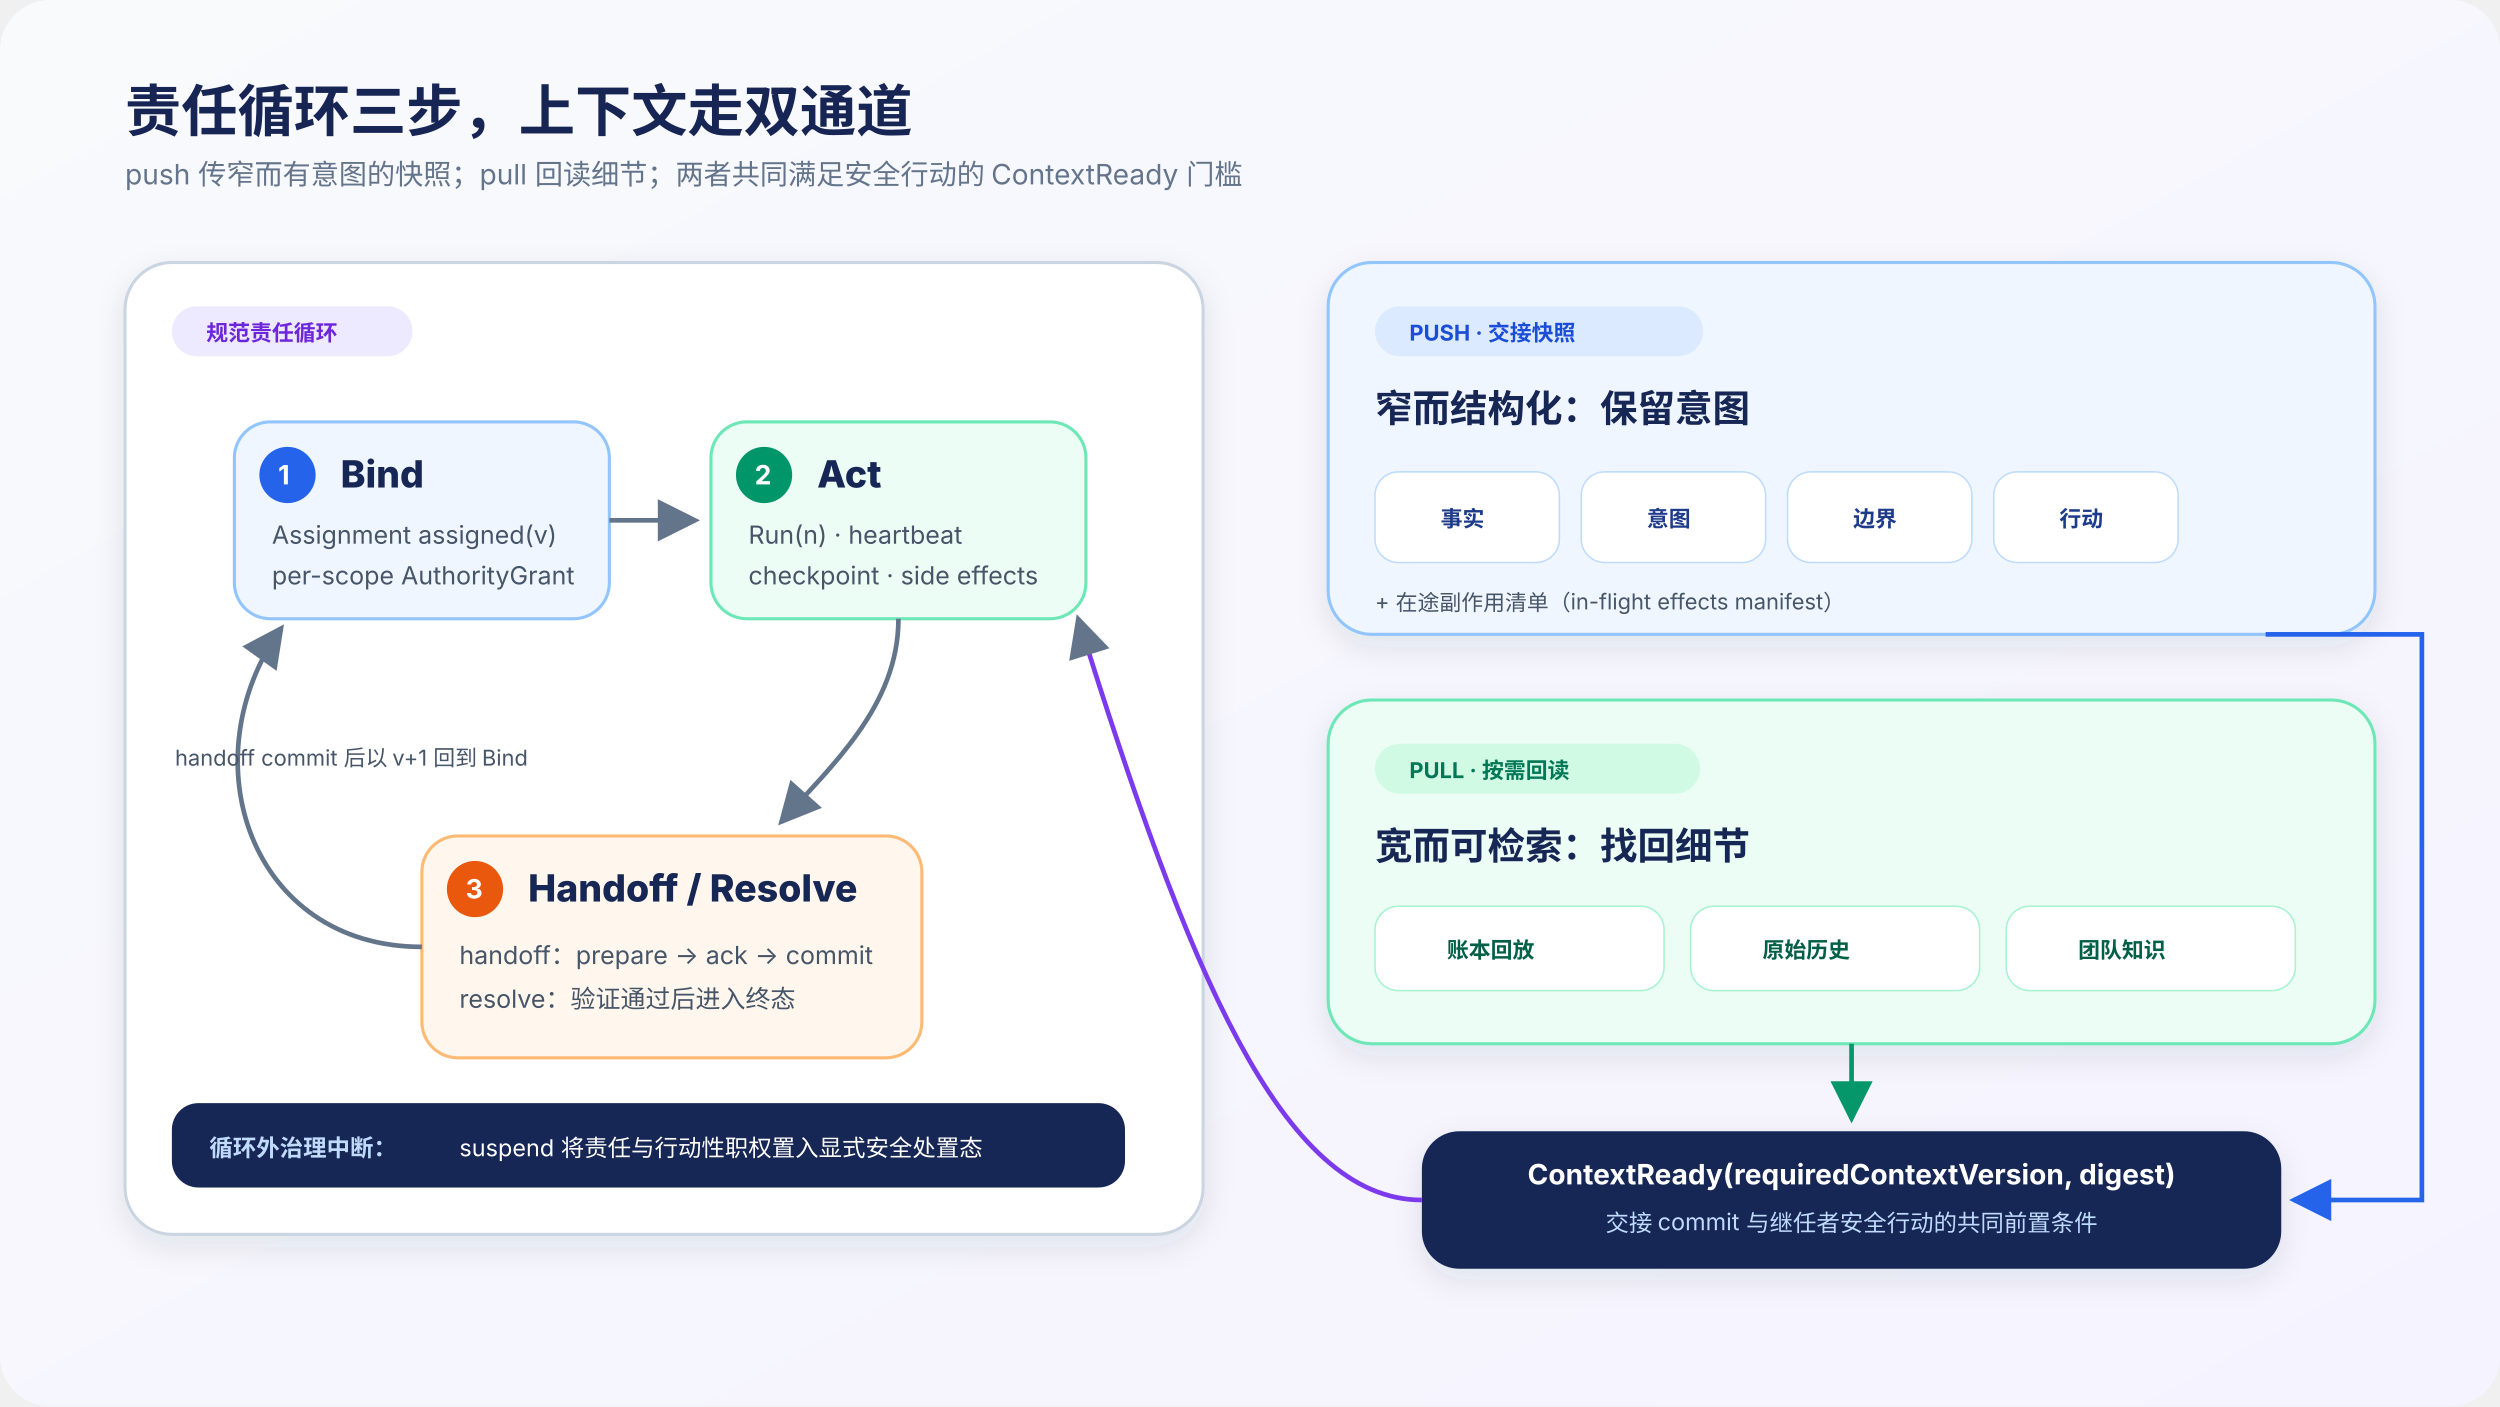
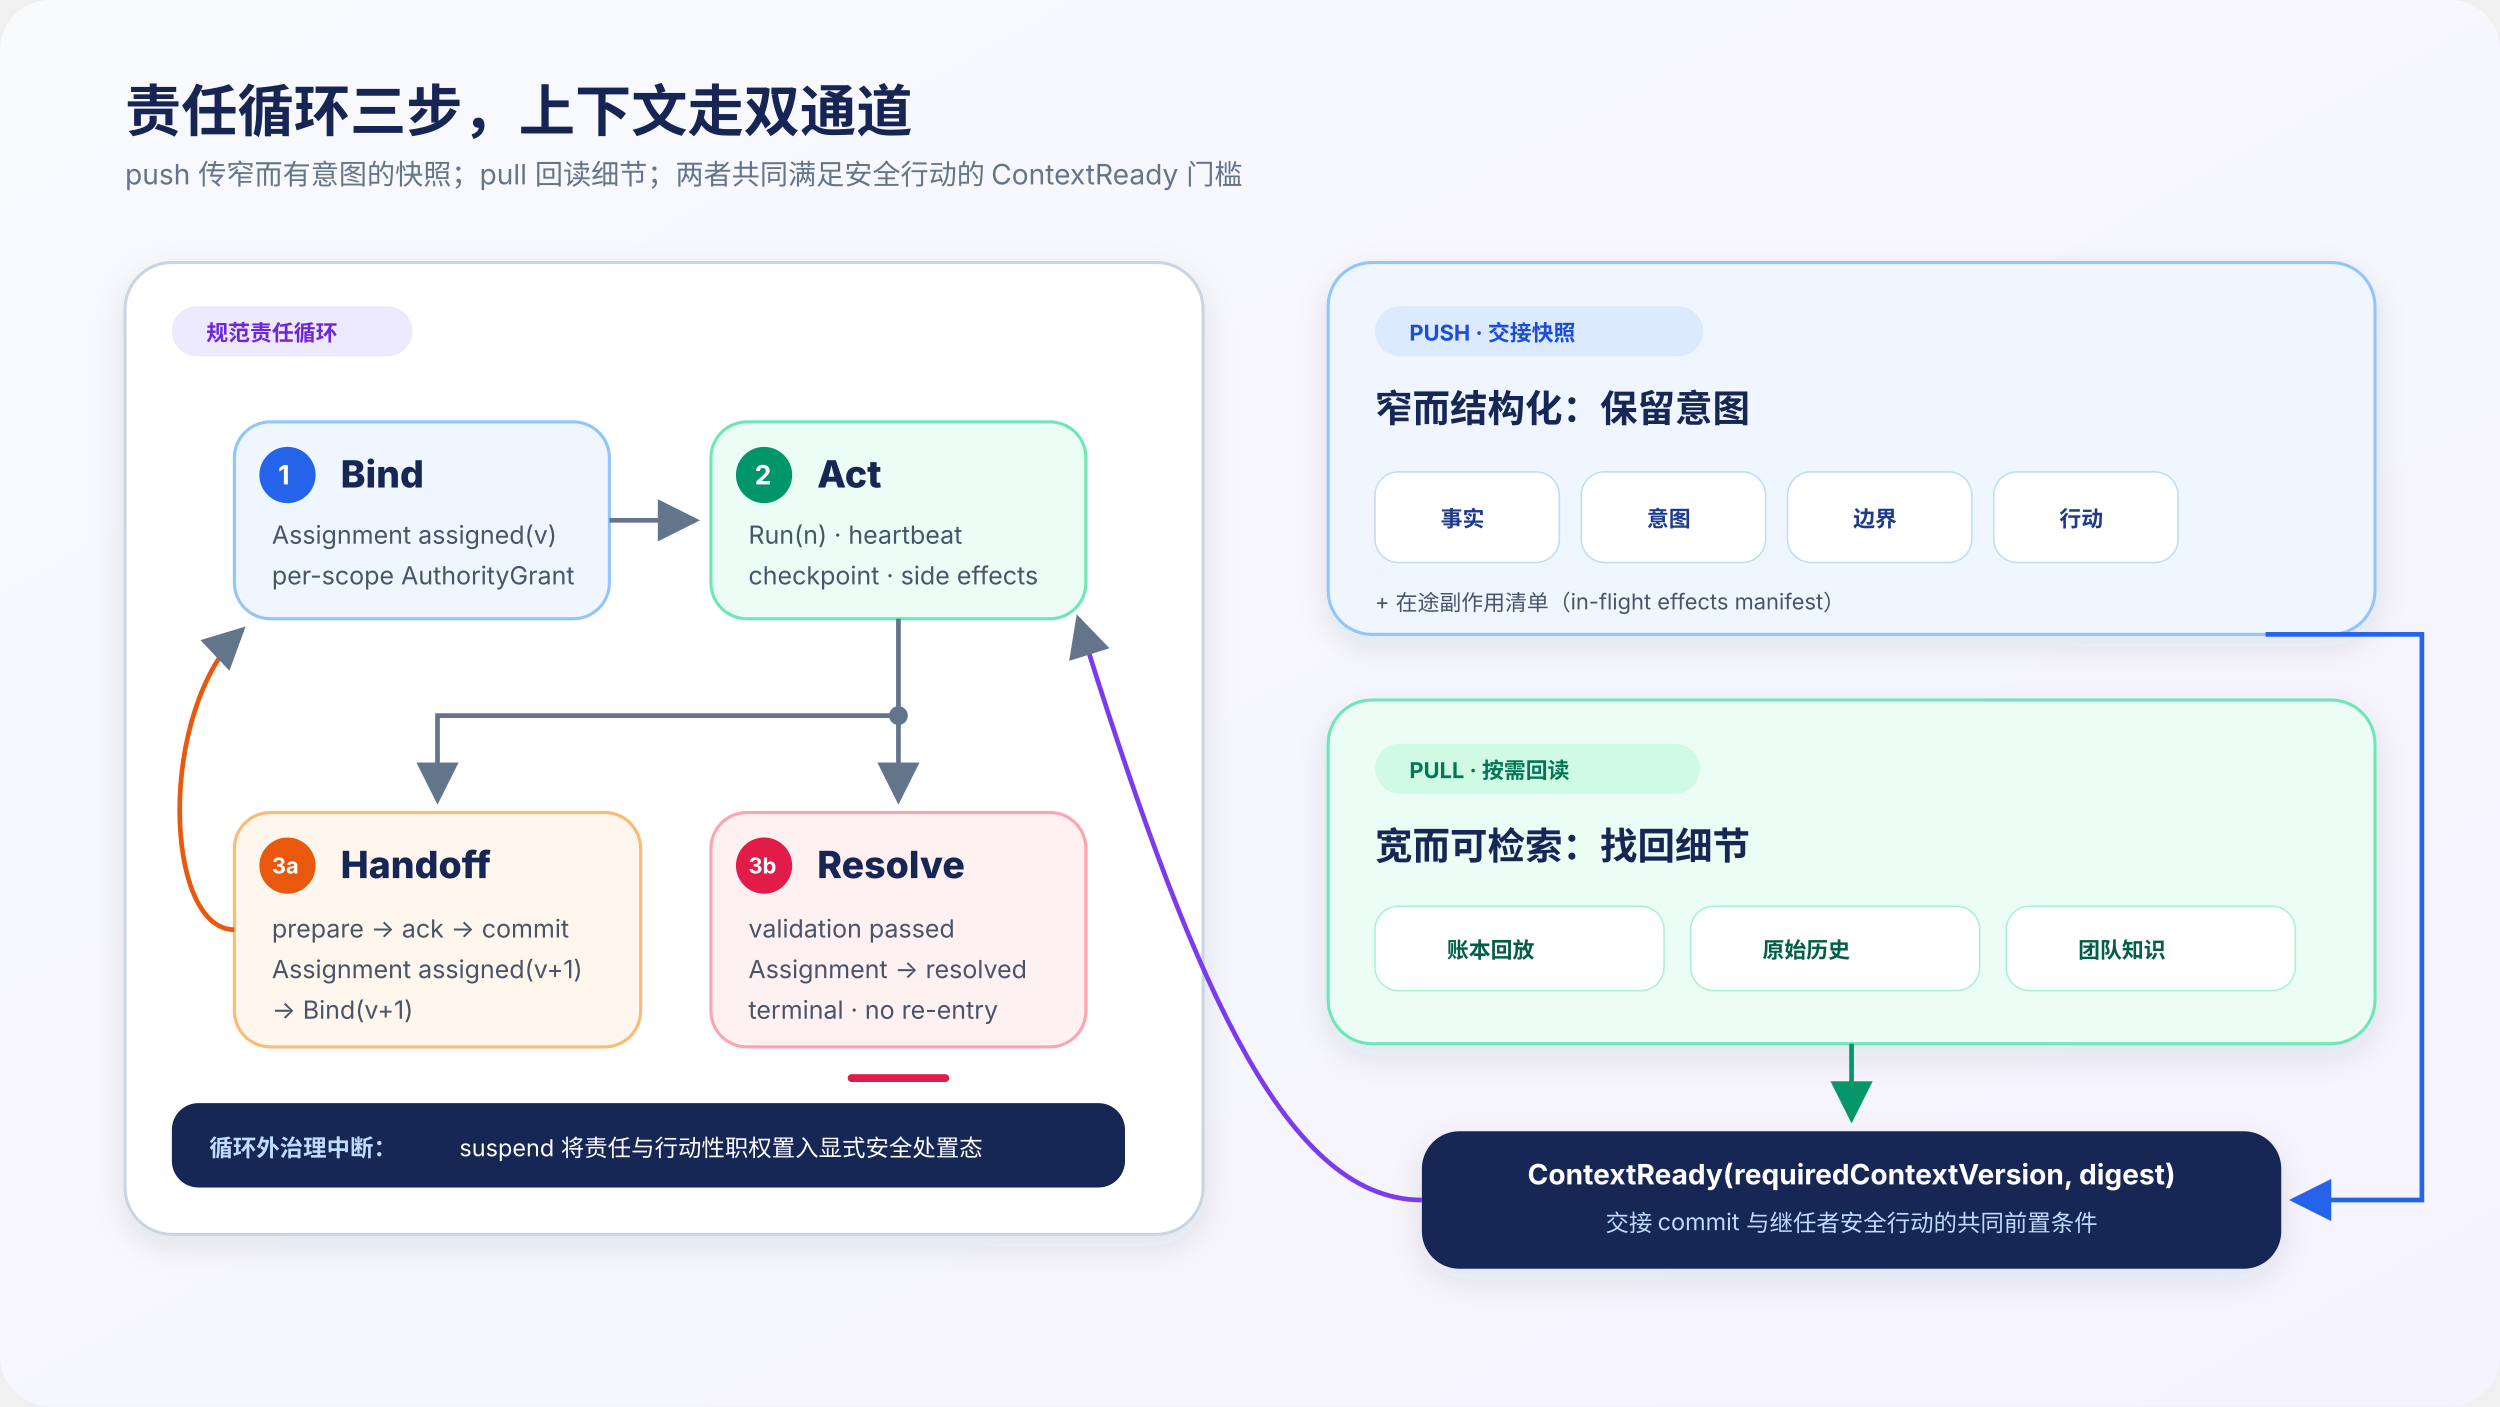
<svg xmlns="http://www.w3.org/2000/svg" width="1600" height="900" viewBox="0 0 1600 900" role="img" aria-labelledby="title desc">
  <defs>
    <linearGradient id="bg" x1="0" y1="0" x2="1" y2="1">
      <stop stop-color="#F8FAFC" />
      <stop offset="1" stop-color="#F5F3FF" />
    </linearGradient>
    <filter id="s" x="-30%" y="-30%" width="160%" height="160%">
      <feDropShadow dx="0" dy="7" stdDeviation="10" flood-color="#1E293B" flood-opacity=".1" />
    </filter>
    <marker id="arrow" markerWidth="11" markerHeight="11" refX="9" refY="5.5" orient="auto">
      <path d="M1 1L10 5.5L1 10Z" fill="#64748B" />
    </marker>
    <marker id="blue" markerWidth="11" markerHeight="11" refX="9" refY="5.5" orient="auto">
      <path d="M1 1L10 5.5L1 10Z" fill="#2563EB" />
    </marker>
    <marker id="green" markerWidth="11" markerHeight="11" refX="9" refY="5.5" orient="auto">
      <path d="M1 1L10 5.5L1 10Z" fill="#059669" />
    </marker>
    <style>
      .f{font-family:Inter,'Noto Sans CJK SC','PingFang SC',sans-serif}
      .h{fill:#172554;font-size:36px;font-weight:760}.sub{fill:#64748B;font-size:18px}
      .step{fill:#172554;font-size:24px;font-weight:760}.copy{fill:#475569;font-size:16px}
      .tag{font-size:14px;font-weight:750}.small{fill:#475569;font-size:14px}
    </style>
  </defs>
  <rect width="1600" height="900" rx="32" fill="url(#bg)" />
  <text x="80" y="84" class="f h">责任循环三步，上下文走双通道</text>
  <text x="80" y="118" class="f sub">push 传窄而有意图的快照；pull 回读细节；两者共同满足安全行动的 ContextReady 门槛</text>
  <g class="f" filter="url(#s)">
    <rect x="80" y="168" width="690" height="622" rx="30" fill="#FFFFFF" stroke="#CBD5E1" stroke-width="2" />
    <rect x="110" y="196" width="154" height="32" rx="16" fill="#EDE9FE" />
    <text x="132" y="218" class="tag" fill="#6D28D9">规范责任循环</text>
    <g transform="translate(150 270)">
      <rect width="240" height="126" rx="23" fill="#EFF6FF" stroke="#93C5FD" stroke-width="2" />
      <circle cx="34" cy="34" r="18" fill="#2563EB" />
      <text x="28" y="40" font-size="17" font-weight="750" fill="#fff">1</text>
      <text x="68" y="42" class="step">Bind</text>
      <text x="24" y="78" class="copy">Assignment assigned(v)</text>
      <text x="24" y="104" class="copy">per-scope AuthorityGrant</text>
    </g>
    <g transform="translate(455 270)">
      <rect width="240" height="126" rx="23" fill="#ECFDF5" stroke="#6EE7B7" stroke-width="2" />
      <circle cx="34" cy="34" r="18" fill="#059669" />
      <text x="28" y="40" font-size="17" font-weight="750" fill="#fff">2</text>
      <text x="68" y="42" class="step">Act</text>
      <text x="24" y="78" class="copy">Run(n) · heartbeat</text>
      <text x="24" y="104" class="copy">checkpoint · side effects</text>
    </g>
-     <g transform="translate(270 535)">
-       <rect width="320" height="142" rx="23" fill="#FFF7ED" stroke="#FDBA74" stroke-width="2" />
+     <g transform="translate(150 520)">
+       <rect width="260" height="150" rx="23" fill="#FFF7ED" stroke="#FDBA74" stroke-width="2" />
      <circle cx="34" cy="34" r="18" fill="#EA580C" />
-       <text x="28" y="40" font-size="17" font-weight="750" fill="#fff">3</text>
-       <text x="68" y="42" class="step">Handoff / Resolve</text>
-       <text x="24" y="82" class="copy">handoff：prepare → ack → commit</text>
-       <text x="24" y="110" class="copy">resolve：验证通过后进入终态</text>
+       <text x="24" y="39" font-size="14" font-weight="750" fill="#fff">3a</text>
+       <text x="68" y="42" class="step">Handoff</text>
+       <text x="24" y="80" class="copy">prepare → ack → commit</text>
+       <text x="24" y="106" class="copy">Assignment assigned(v+1)</text>
+       <text x="24" y="132" class="copy">→ Bind(v+1)</text>
+     </g>
+     <g transform="translate(455 520)">
+       <rect width="240" height="150" rx="23" fill="#FFF1F2" stroke="#FDA4AF" stroke-width="2" />
+       <circle cx="34" cy="34" r="18" fill="#E11D48" />
+       <text x="24" y="39" font-size="14" font-weight="750" fill="#fff">3b</text>
+       <text x="68" y="42" class="step">Resolve</text>
+       <text x="24" y="80" class="copy">validation passed</text>
+       <text x="24" y="106" class="copy">Assignment → resolved</text>
+       <text x="24" y="132" class="copy">terminal · no re-entry</text>
    </g>
    <path d="M390 333h55" fill="none" stroke="#64748B" stroke-width="3" marker-end="url(#arrow)" />
-     <path d="M575 396C575 452 532 490 500 526" fill="none" stroke="#64748B" stroke-width="3" marker-end="url(#arrow)" />
-     <path d="M270 606C160 606 120 486 180 402" fill="none" stroke="#64748B" stroke-width="3" marker-end="url(#arrow)" />
-     <text x="112" y="490" class="small">handoff commit 后以 v+1 回到 Bind</text>
+     <path d="M575 396V458H280V512" fill="none" stroke="#64748B" stroke-width="3" marker-end="url(#arrow)" />
+     <path d="M575 458V512" fill="none" stroke="#64748B" stroke-width="3" marker-end="url(#arrow)" />
+     <circle cx="575" cy="458" r="6" fill="#64748B" />
+     <path d="M150 595C105 595 100 455 155 403" fill="none" stroke="#EA580C" stroke-width="3" marker-end="url(#arrow)" />
+     <path d="M545 690h60" fill="none" stroke="#E11D48" stroke-width="5" stroke-linecap="round" />
    <g transform="translate(110 706)">
      <rect width="610" height="54" rx="17" fill="#172554" />
      <text x="24" y="34" font-size="15" font-weight="700" fill="#BFDBFE">循环外治理中断：</text>
      <text x="184" y="34" font-size="15" fill="#fff">suspend 将责任与行动性职权置入显式安全处置态</text>
    </g>
  </g>
  <g class="f" filter="url(#s)">
    <rect x="850" y="168" width="670" height="238" rx="28" fill="#EFF6FF" stroke="#93C5FD" stroke-width="2" />
    <rect x="880" y="196" width="210" height="32" rx="16" fill="#DBEAFE" />
    <text x="902" y="218" class="tag" fill="#1D4ED8">PUSH · 交接快照</text>
    <text x="880" y="270" class="step">窄而结构化：保留意图</text>
    <g transform="translate(880 302)">
      <rect width="118" height="58" rx="15" fill="#fff" stroke="#BFDBFE" />
      <text x="42" y="35" class="tag" fill="#1E3A8A">事实</text>
      <rect x="132" width="118" height="58" rx="15" fill="#fff" stroke="#BFDBFE" />
      <text x="174" y="35" class="tag" fill="#1E3A8A">意图</text>
      <rect x="264" width="118" height="58" rx="15" fill="#fff" stroke="#BFDBFE" />
      <text x="306" y="35" class="tag" fill="#1E3A8A">边界</text>
      <rect x="396" width="118" height="58" rx="15" fill="#fff" stroke="#BFDBFE" />
      <text x="438" y="35" class="tag" fill="#1E3A8A">行动</text>
    </g>
    <text x="880" y="390" class="small">+ 在途副作用清单（in-flight effects manifest）</text>
  </g>
  <g class="f" filter="url(#s)">
    <rect x="850" y="448" width="670" height="220" rx="28" fill="#ECFDF5" stroke="#6EE7B7" stroke-width="2" />
    <rect x="880" y="476" width="208" height="32" rx="16" fill="#D1FAE5" />
    <text x="902" y="498" class="tag" fill="#047857">PULL · 按需回读</text>
    <text x="880" y="550" class="step">宽而可检索：找回细节</text>
    <g transform="translate(880 580)">
      <rect width="185" height="54" rx="15" fill="#fff" stroke="#A7F3D0" />
      <text x="46" y="33" class="tag" fill="#065F46">账本回放</text>
      <rect x="202" width="185" height="54" rx="15" fill="#fff" stroke="#A7F3D0" />
      <text x="248" y="33" class="tag" fill="#065F46">原始历史</text>
      <rect x="404" width="185" height="54" rx="15" fill="#fff" stroke="#A7F3D0" />
      <text x="450" y="33" class="tag" fill="#065F46">团队知识</text>
    </g>
  </g>
  <g class="f" filter="url(#s)">
    <rect x="910" y="724" width="550" height="88" rx="24" fill="#172554" />
    <text x="1185" y="758" text-anchor="middle" font-size="18" font-weight="750" fill="#fff">ContextReady(requiredContextVersion, digest)</text>
    <text x="1185" y="788" text-anchor="middle" font-size="15" fill="#BFDBFE">交接 commit 与继任者安全行动的共同前置条件</text>
  </g>
  <path d="M1450 406H1550V768H1468" fill="none" stroke="#2563EB" stroke-width="3" marker-end="url(#blue)" />
  <path d="M1185 668v48" fill="none" stroke="#059669" stroke-width="3" marker-end="url(#green)" />
  <path d="M910 768C820 768 760 620 690 396" fill="none" stroke="#7C3AED" stroke-width="3" marker-end="url(#arrow)" />
</svg>
